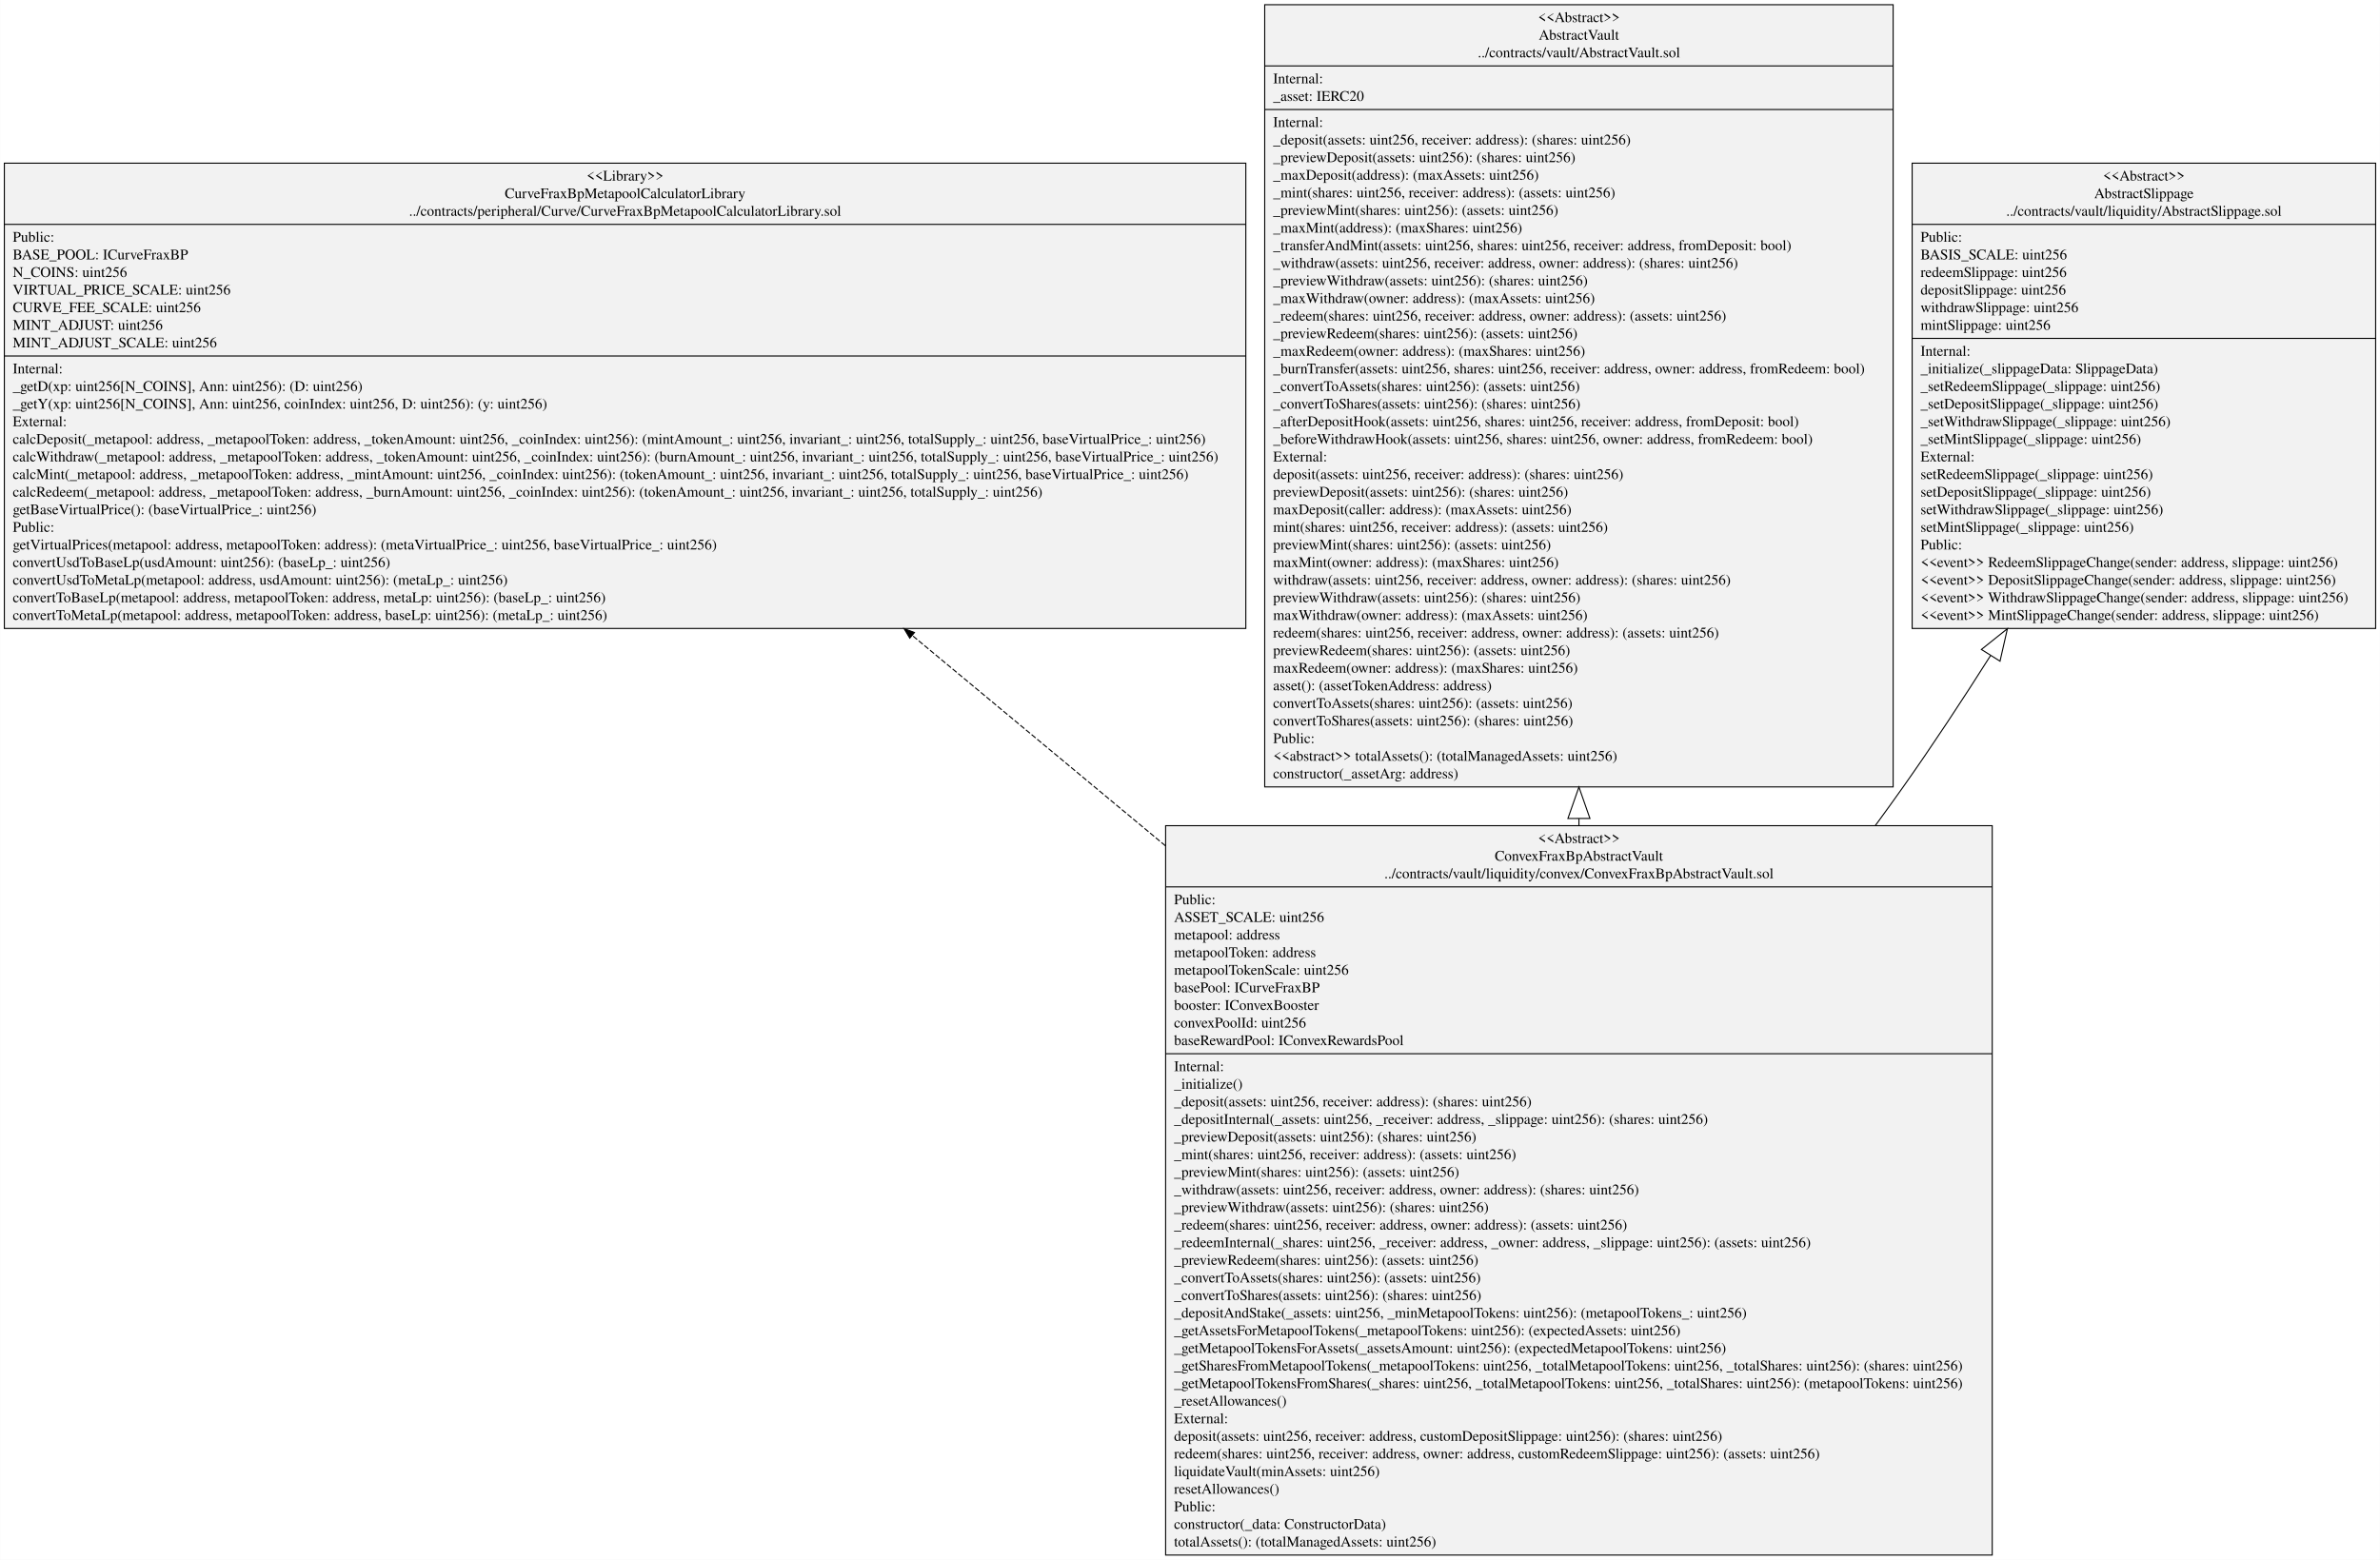
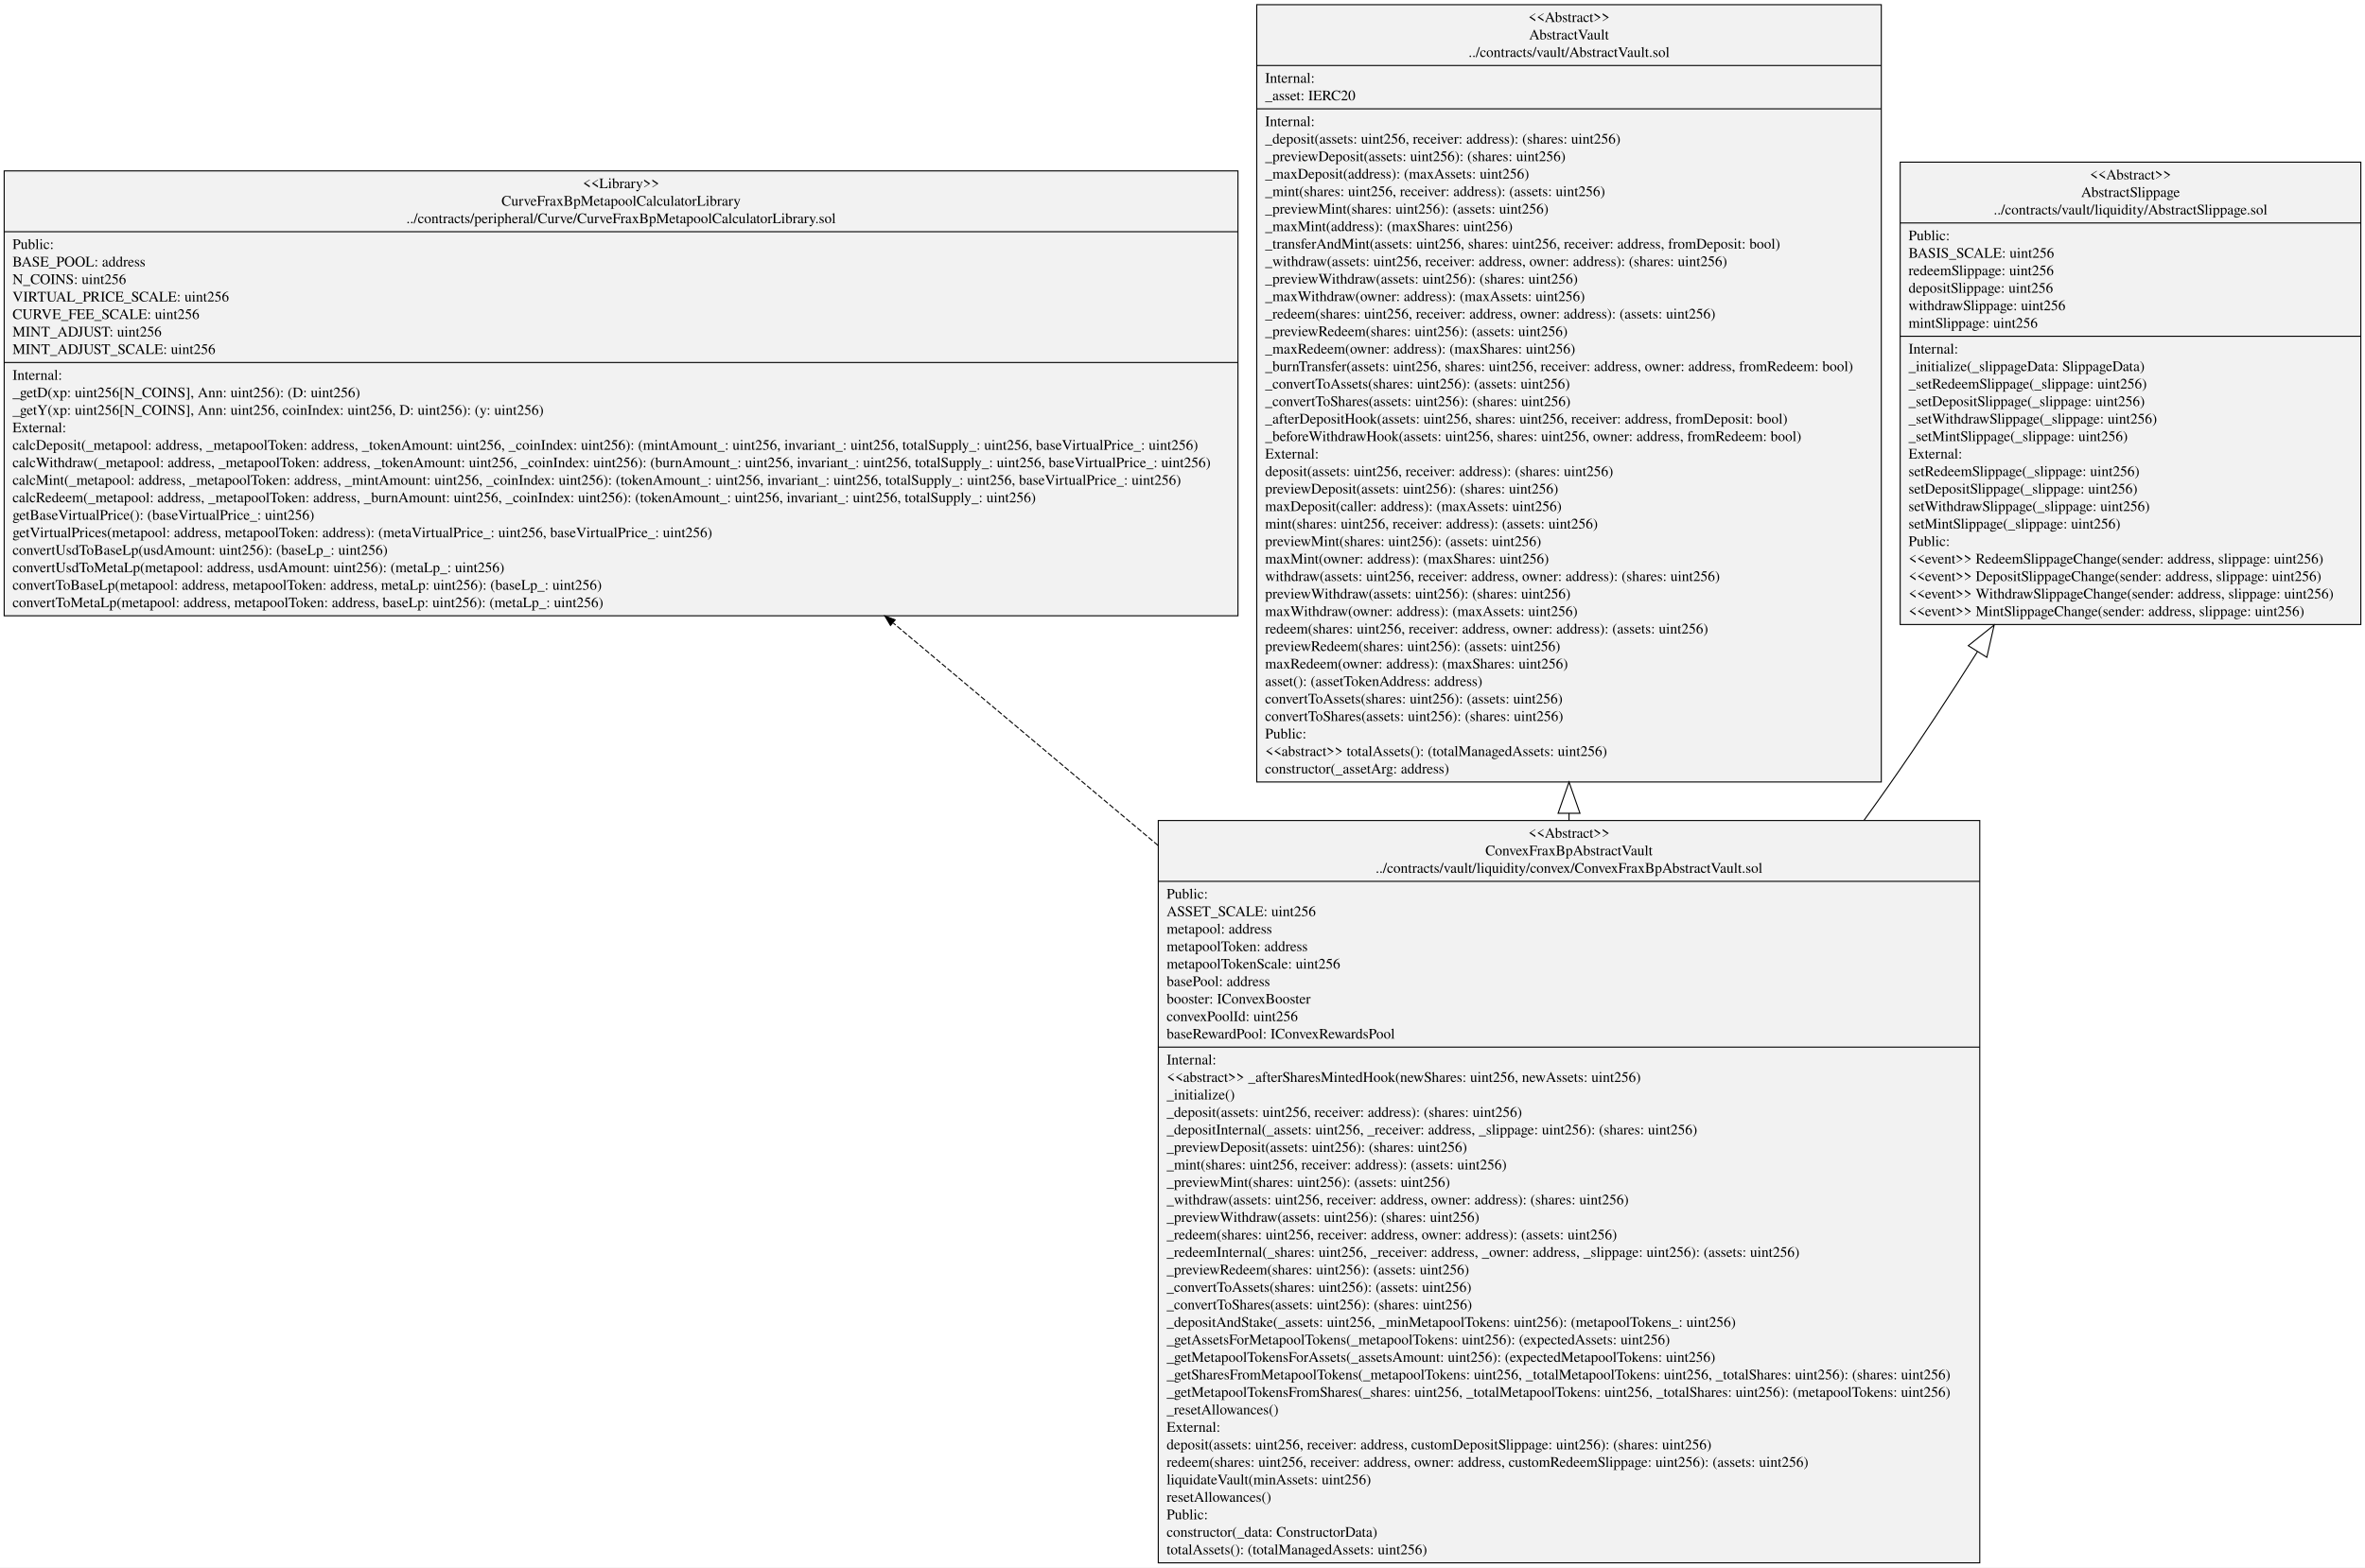
- <svg xmlns="http://www.w3.org/2000/svg" width="2270pt" height="1488pt" viewBox="0.00 0.00 2270.31 1488.40">
-   <g id="graph0" class="graph" transform="scale(1 1) rotate(0) translate(4 1484.4)">
-     <polygon fill="white" stroke="transparent" points="-4,4 -4,-1484.4 2266.31,-1484.4 2266.31,4 -4,4" />
+ <svg xmlns="http://www.w3.org/2000/svg" width="2270pt" height="1505pt" viewBox="0.00 0.00 2270.31 1505.20">
+   <g id="graph0" class="graph" transform="scale(1 1) rotate(0) translate(4 1501.2)">
+     <polygon fill="white" stroke="transparent" points="-4,4 -4,-1501.2 2266.31,-1501.2 2266.31,4 -4,4" />
    <g id="node1" class="node">
-       <polygon fill="#f2f2f2" stroke="black" points="0,-884.7 0,-1328.7 1184.41,-1328.7 1184.41,-884.7 0,-884.7" />
-       <text text-anchor="middle" x="592.21" y="-1312.1" font-family="Times,serif" font-size="14.00">&lt;&lt;Library&gt;&gt;</text>
-       <text text-anchor="middle" x="592.21" y="-1295.3" font-family="Times,serif" font-size="14.00">CurveFraxBpMetapoolCalculatorLibrary</text>
-       <text text-anchor="middle" x="592.21" y="-1278.5" font-family="Times,serif" font-size="14.00">../contracts/peripheral/Curve/CurveFraxBpMetapoolCalculatorLibrary.sol</text>
-       <polyline fill="none" stroke="black" points="0,-1270.3 1184.41,-1270.3 " />
-       <text text-anchor="start" x="8" y="-1253.7" font-family="Times,serif" font-size="14.00">Public:</text>
-       <text text-anchor="start" x="8" y="-1236.9" font-family="Times,serif" font-size="14.00">   BASE_POOL: ICurveFraxBP</text>
-       <text text-anchor="start" x="8" y="-1220.1" font-family="Times,serif" font-size="14.00">   N_COINS: uint256</text>
-       <text text-anchor="start" x="8" y="-1203.3" font-family="Times,serif" font-size="14.00">   VIRTUAL_PRICE_SCALE: uint256</text>
-       <text text-anchor="start" x="8" y="-1186.5" font-family="Times,serif" font-size="14.00">   CURVE_FEE_SCALE: uint256</text>
-       <text text-anchor="start" x="8" y="-1169.7" font-family="Times,serif" font-size="14.00">   MINT_ADJUST: uint256</text>
-       <text text-anchor="start" x="8" y="-1152.9" font-family="Times,serif" font-size="14.00">   MINT_ADJUST_SCALE: uint256</text>
-       <polyline fill="none" stroke="black" points="0,-1144.7 1184.41,-1144.7 " />
-       <text text-anchor="start" x="8" y="-1128.1" font-family="Times,serif" font-size="14.00">Internal:</text>
-       <text text-anchor="start" x="8" y="-1111.3" font-family="Times,serif" font-size="14.00">    _getD(xp: uint256[N_COINS], Ann: uint256): (D: uint256)</text>
-       <text text-anchor="start" x="8" y="-1094.5" font-family="Times,serif" font-size="14.00">    _getY(xp: uint256[N_COINS], Ann: uint256, coinIndex: uint256, D: uint256): (y: uint256)</text>
-       <text text-anchor="start" x="8" y="-1077.7" font-family="Times,serif" font-size="14.00">External:</text>
-       <text text-anchor="start" x="8" y="-1060.9" font-family="Times,serif" font-size="14.00">    calcDeposit(_metapool: address, _metapoolToken: address, _tokenAmount: uint256, _coinIndex: uint256): (mintAmount_: uint256, invariant_: uint256, totalSupply_: uint256, baseVirtualPrice_: uint256)</text>
-       <text text-anchor="start" x="8" y="-1044.1" font-family="Times,serif" font-size="14.00">    calcWithdraw(_metapool: address, _metapoolToken: address, _tokenAmount: uint256, _coinIndex: uint256): (burnAmount_: uint256, invariant_: uint256, totalSupply_: uint256, baseVirtualPrice_: uint256)</text>
-       <text text-anchor="start" x="8" y="-1027.3" font-family="Times,serif" font-size="14.00">    calcMint(_metapool: address, _metapoolToken: address, _mintAmount: uint256, _coinIndex: uint256): (tokenAmount_: uint256, invariant_: uint256, totalSupply_: uint256, baseVirtualPrice_: uint256)</text>
-       <text text-anchor="start" x="8" y="-1010.5" font-family="Times,serif" font-size="14.00">    calcRedeem(_metapool: address, _metapoolToken: address, _burnAmount: uint256, _coinIndex: uint256): (tokenAmount_: uint256, invariant_: uint256, totalSupply_: uint256)</text>
-       <text text-anchor="start" x="8" y="-993.7" font-family="Times,serif" font-size="14.00">    getBaseVirtualPrice(): (baseVirtualPrice_: uint256)</text>
-       <text text-anchor="start" x="8" y="-976.9" font-family="Times,serif" font-size="14.00">Public:</text>
-       <text text-anchor="start" x="8" y="-960.1" font-family="Times,serif" font-size="14.00">    getVirtualPrices(metapool: address, metapoolToken: address): (metaVirtualPrice_: uint256, baseVirtualPrice_: uint256)</text>
-       <text text-anchor="start" x="8" y="-943.3" font-family="Times,serif" font-size="14.00">    convertUsdToBaseLp(usdAmount: uint256): (baseLp_: uint256)</text>
-       <text text-anchor="start" x="8" y="-926.5" font-family="Times,serif" font-size="14.00">    convertUsdToMetaLp(metapool: address, usdAmount: uint256): (metaLp_: uint256)</text>
-       <text text-anchor="start" x="8" y="-909.7" font-family="Times,serif" font-size="14.00">    convertToBaseLp(metapool: address, metapoolToken: address, metaLp: uint256): (baseLp_: uint256)</text>
-       <text text-anchor="start" x="8" y="-892.9" font-family="Times,serif" font-size="14.00">    convertToMetaLp(metapool: address, metapoolToken: address, baseLp: uint256): (metaLp_: uint256)</text>
+       <polygon fill="#f2f2f2" stroke="black" points="0,-909.9 0,-1337.1 1184.41,-1337.1 1184.41,-909.9 0,-909.9" />
+       <text text-anchor="middle" x="592.21" y="-1320.5" font-family="Times,serif" font-size="14.00">&lt;&lt;Library&gt;&gt;</text>
+       <text text-anchor="middle" x="592.21" y="-1303.7" font-family="Times,serif" font-size="14.00">CurveFraxBpMetapoolCalculatorLibrary</text>
+       <text text-anchor="middle" x="592.21" y="-1286.9" font-family="Times,serif" font-size="14.00">../contracts/peripheral/Curve/CurveFraxBpMetapoolCalculatorLibrary.sol</text>
+       <polyline fill="none" stroke="black" points="0,-1278.7 1184.41,-1278.7 " />
+       <text text-anchor="start" x="8" y="-1262.1" font-family="Times,serif" font-size="14.00">Public:</text>
+       <text text-anchor="start" x="8" y="-1245.3" font-family="Times,serif" font-size="14.00">   BASE_POOL: address</text>
+       <text text-anchor="start" x="8" y="-1228.5" font-family="Times,serif" font-size="14.00">   N_COINS: uint256</text>
+       <text text-anchor="start" x="8" y="-1211.7" font-family="Times,serif" font-size="14.00">   VIRTUAL_PRICE_SCALE: uint256</text>
+       <text text-anchor="start" x="8" y="-1194.9" font-family="Times,serif" font-size="14.00">   CURVE_FEE_SCALE: uint256</text>
+       <text text-anchor="start" x="8" y="-1178.1" font-family="Times,serif" font-size="14.00">   MINT_ADJUST: uint256</text>
+       <text text-anchor="start" x="8" y="-1161.3" font-family="Times,serif" font-size="14.00">   MINT_ADJUST_SCALE: uint256</text>
+       <polyline fill="none" stroke="black" points="0,-1153.1 1184.41,-1153.1 " />
+       <text text-anchor="start" x="8" y="-1136.5" font-family="Times,serif" font-size="14.00">Internal:</text>
+       <text text-anchor="start" x="8" y="-1119.7" font-family="Times,serif" font-size="14.00">    _getD(xp: uint256[N_COINS], Ann: uint256): (D: uint256)</text>
+       <text text-anchor="start" x="8" y="-1102.9" font-family="Times,serif" font-size="14.00">    _getY(xp: uint256[N_COINS], Ann: uint256, coinIndex: uint256, D: uint256): (y: uint256)</text>
+       <text text-anchor="start" x="8" y="-1086.1" font-family="Times,serif" font-size="14.00">External:</text>
+       <text text-anchor="start" x="8" y="-1069.3" font-family="Times,serif" font-size="14.00">    calcDeposit(_metapool: address, _metapoolToken: address, _tokenAmount: uint256, _coinIndex: uint256): (mintAmount_: uint256, invariant_: uint256, totalSupply_: uint256, baseVirtualPrice_: uint256)</text>
+       <text text-anchor="start" x="8" y="-1052.5" font-family="Times,serif" font-size="14.00">    calcWithdraw(_metapool: address, _metapoolToken: address, _tokenAmount: uint256, _coinIndex: uint256): (burnAmount_: uint256, invariant_: uint256, totalSupply_: uint256, baseVirtualPrice_: uint256)</text>
+       <text text-anchor="start" x="8" y="-1035.7" font-family="Times,serif" font-size="14.00">    calcMint(_metapool: address, _metapoolToken: address, _mintAmount: uint256, _coinIndex: uint256): (tokenAmount_: uint256, invariant_: uint256, totalSupply_: uint256, baseVirtualPrice_: uint256)</text>
+       <text text-anchor="start" x="8" y="-1018.9" font-family="Times,serif" font-size="14.00">    calcRedeem(_metapool: address, _metapoolToken: address, _burnAmount: uint256, _coinIndex: uint256): (tokenAmount_: uint256, invariant_: uint256, totalSupply_: uint256)</text>
+       <text text-anchor="start" x="8" y="-1002.1" font-family="Times,serif" font-size="14.00">    getBaseVirtualPrice(): (baseVirtualPrice_: uint256)</text>
+       <text text-anchor="start" x="8" y="-985.3" font-family="Times,serif" font-size="14.00">    getVirtualPrices(metapool: address, metapoolToken: address): (metaVirtualPrice_: uint256, baseVirtualPrice_: uint256)</text>
+       <text text-anchor="start" x="8" y="-968.5" font-family="Times,serif" font-size="14.00">    convertUsdToBaseLp(usdAmount: uint256): (baseLp_: uint256)</text>
+       <text text-anchor="start" x="8" y="-951.7" font-family="Times,serif" font-size="14.00">    convertUsdToMetaLp(metapool: address, usdAmount: uint256): (metaLp_: uint256)</text>
+       <text text-anchor="start" x="8" y="-934.9" font-family="Times,serif" font-size="14.00">    convertToBaseLp(metapool: address, metapoolToken: address, metaLp: uint256): (baseLp_: uint256)</text>
+       <text text-anchor="start" x="8" y="-918.1" font-family="Times,serif" font-size="14.00">    convertToMetaLp(metapool: address, metapoolToken: address, baseLp: uint256): (metaLp_: uint256)</text>
    </g>
    <g id="node2" class="node">
-       <polygon fill="#f2f2f2" stroke="black" points="1202.43,-733.5 1202.43,-1479.9 1801.98,-1479.9 1801.98,-733.5 1202.43,-733.5" />
-       <text text-anchor="middle" x="1502.21" y="-1463.3" font-family="Times,serif" font-size="14.00">&lt;&lt;Abstract&gt;&gt;</text>
-       <text text-anchor="middle" x="1502.21" y="-1446.5" font-family="Times,serif" font-size="14.00">AbstractVault</text>
-       <text text-anchor="middle" x="1502.21" y="-1429.7" font-family="Times,serif" font-size="14.00">../contracts/vault/AbstractVault.sol</text>
-       <polyline fill="none" stroke="black" points="1202.43,-1421.5 1801.98,-1421.5 " />
-       <text text-anchor="start" x="1210.43" y="-1404.9" font-family="Times,serif" font-size="14.00">Internal:</text>
-       <text text-anchor="start" x="1210.43" y="-1388.1" font-family="Times,serif" font-size="14.00">   _asset: IERC20</text>
-       <polyline fill="none" stroke="black" points="1202.43,-1379.9 1801.98,-1379.9 " />
-       <text text-anchor="start" x="1210.43" y="-1363.3" font-family="Times,serif" font-size="14.00">Internal:</text>
-       <text text-anchor="start" x="1210.43" y="-1346.5" font-family="Times,serif" font-size="14.00">    _deposit(assets: uint256, receiver: address): (shares: uint256)</text>
-       <text text-anchor="start" x="1210.43" y="-1329.7" font-family="Times,serif" font-size="14.00">    _previewDeposit(assets: uint256): (shares: uint256)</text>
-       <text text-anchor="start" x="1210.43" y="-1312.9" font-family="Times,serif" font-size="14.00">    _maxDeposit(address): (maxAssets: uint256)</text>
-       <text text-anchor="start" x="1210.43" y="-1296.1" font-family="Times,serif" font-size="14.00">    _mint(shares: uint256, receiver: address): (assets: uint256)</text>
-       <text text-anchor="start" x="1210.43" y="-1279.3" font-family="Times,serif" font-size="14.00">    _previewMint(shares: uint256): (assets: uint256)</text>
-       <text text-anchor="start" x="1210.43" y="-1262.5" font-family="Times,serif" font-size="14.00">    _maxMint(address): (maxShares: uint256)</text>
-       <text text-anchor="start" x="1210.43" y="-1245.7" font-family="Times,serif" font-size="14.00">    _transferAndMint(assets: uint256, shares: uint256, receiver: address, fromDeposit: bool)</text>
-       <text text-anchor="start" x="1210.43" y="-1228.9" font-family="Times,serif" font-size="14.00">    _withdraw(assets: uint256, receiver: address, owner: address): (shares: uint256)</text>
-       <text text-anchor="start" x="1210.43" y="-1212.1" font-family="Times,serif" font-size="14.00">    _previewWithdraw(assets: uint256): (shares: uint256)</text>
-       <text text-anchor="start" x="1210.43" y="-1195.3" font-family="Times,serif" font-size="14.00">    _maxWithdraw(owner: address): (maxAssets: uint256)</text>
-       <text text-anchor="start" x="1210.43" y="-1178.5" font-family="Times,serif" font-size="14.00">    _redeem(shares: uint256, receiver: address, owner: address): (assets: uint256)</text>
-       <text text-anchor="start" x="1210.43" y="-1161.7" font-family="Times,serif" font-size="14.00">    _previewRedeem(shares: uint256): (assets: uint256)</text>
-       <text text-anchor="start" x="1210.43" y="-1144.9" font-family="Times,serif" font-size="14.00">    _maxRedeem(owner: address): (maxShares: uint256)</text>
-       <text text-anchor="start" x="1210.43" y="-1128.1" font-family="Times,serif" font-size="14.00">    _burnTransfer(assets: uint256, shares: uint256, receiver: address, owner: address, fromRedeem: bool)</text>
-       <text text-anchor="start" x="1210.43" y="-1111.3" font-family="Times,serif" font-size="14.00">    _convertToAssets(shares: uint256): (assets: uint256)</text>
-       <text text-anchor="start" x="1210.43" y="-1094.5" font-family="Times,serif" font-size="14.00">    _convertToShares(assets: uint256): (shares: uint256)</text>
-       <text text-anchor="start" x="1210.43" y="-1077.7" font-family="Times,serif" font-size="14.00">    _afterDepositHook(assets: uint256, shares: uint256, receiver: address, fromDeposit: bool)</text>
-       <text text-anchor="start" x="1210.43" y="-1060.9" font-family="Times,serif" font-size="14.00">    _beforeWithdrawHook(assets: uint256, shares: uint256, owner: address, fromRedeem: bool)</text>
-       <text text-anchor="start" x="1210.43" y="-1044.1" font-family="Times,serif" font-size="14.00">External:</text>
-       <text text-anchor="start" x="1210.43" y="-1027.3" font-family="Times,serif" font-size="14.00">    deposit(assets: uint256, receiver: address): (shares: uint256)</text>
-       <text text-anchor="start" x="1210.43" y="-1010.5" font-family="Times,serif" font-size="14.00">    previewDeposit(assets: uint256): (shares: uint256)</text>
-       <text text-anchor="start" x="1210.43" y="-993.7" font-family="Times,serif" font-size="14.00">    maxDeposit(caller: address): (maxAssets: uint256)</text>
-       <text text-anchor="start" x="1210.43" y="-976.9" font-family="Times,serif" font-size="14.00">    mint(shares: uint256, receiver: address): (assets: uint256)</text>
-       <text text-anchor="start" x="1210.43" y="-960.1" font-family="Times,serif" font-size="14.00">    previewMint(shares: uint256): (assets: uint256)</text>
-       <text text-anchor="start" x="1210.43" y="-943.3" font-family="Times,serif" font-size="14.00">    maxMint(owner: address): (maxShares: uint256)</text>
-       <text text-anchor="start" x="1210.43" y="-926.5" font-family="Times,serif" font-size="14.00">    withdraw(assets: uint256, receiver: address, owner: address): (shares: uint256)</text>
-       <text text-anchor="start" x="1210.43" y="-909.7" font-family="Times,serif" font-size="14.00">    previewWithdraw(assets: uint256): (shares: uint256)</text>
-       <text text-anchor="start" x="1210.43" y="-892.9" font-family="Times,serif" font-size="14.00">    maxWithdraw(owner: address): (maxAssets: uint256)</text>
-       <text text-anchor="start" x="1210.43" y="-876.1" font-family="Times,serif" font-size="14.00">    redeem(shares: uint256, receiver: address, owner: address): (assets: uint256)</text>
-       <text text-anchor="start" x="1210.43" y="-859.3" font-family="Times,serif" font-size="14.00">    previewRedeem(shares: uint256): (assets: uint256)</text>
-       <text text-anchor="start" x="1210.43" y="-842.5" font-family="Times,serif" font-size="14.00">    maxRedeem(owner: address): (maxShares: uint256)</text>
-       <text text-anchor="start" x="1210.43" y="-825.7" font-family="Times,serif" font-size="14.00">    asset(): (assetTokenAddress: address)</text>
-       <text text-anchor="start" x="1210.43" y="-808.9" font-family="Times,serif" font-size="14.00">    convertToAssets(shares: uint256): (assets: uint256)</text>
-       <text text-anchor="start" x="1210.43" y="-792.1" font-family="Times,serif" font-size="14.00">    convertToShares(assets: uint256): (shares: uint256)</text>
-       <text text-anchor="start" x="1210.43" y="-775.3" font-family="Times,serif" font-size="14.00">Public:</text>
-       <text text-anchor="start" x="1210.43" y="-758.5" font-family="Times,serif" font-size="14.00">    &lt;&lt;abstract&gt;&gt; totalAssets(): (totalManagedAssets: uint256)</text>
-       <text text-anchor="start" x="1210.43" y="-741.7" font-family="Times,serif" font-size="14.00">    constructor(_assetArg: address)</text>
+       <polygon fill="#f2f2f2" stroke="black" points="1202.43,-750.3 1202.43,-1496.7 1801.98,-1496.7 1801.98,-750.3 1202.43,-750.3" />
+       <text text-anchor="middle" x="1502.21" y="-1480.1" font-family="Times,serif" font-size="14.00">&lt;&lt;Abstract&gt;&gt;</text>
+       <text text-anchor="middle" x="1502.21" y="-1463.3" font-family="Times,serif" font-size="14.00">AbstractVault</text>
+       <text text-anchor="middle" x="1502.21" y="-1446.5" font-family="Times,serif" font-size="14.00">../contracts/vault/AbstractVault.sol</text>
+       <polyline fill="none" stroke="black" points="1202.43,-1438.3 1801.98,-1438.3 " />
+       <text text-anchor="start" x="1210.43" y="-1421.7" font-family="Times,serif" font-size="14.00">Internal:</text>
+       <text text-anchor="start" x="1210.43" y="-1404.9" font-family="Times,serif" font-size="14.00">   _asset: IERC20</text>
+       <polyline fill="none" stroke="black" points="1202.43,-1396.7 1801.98,-1396.7 " />
+       <text text-anchor="start" x="1210.43" y="-1380.1" font-family="Times,serif" font-size="14.00">Internal:</text>
+       <text text-anchor="start" x="1210.43" y="-1363.3" font-family="Times,serif" font-size="14.00">    _deposit(assets: uint256, receiver: address): (shares: uint256)</text>
+       <text text-anchor="start" x="1210.43" y="-1346.5" font-family="Times,serif" font-size="14.00">    _previewDeposit(assets: uint256): (shares: uint256)</text>
+       <text text-anchor="start" x="1210.43" y="-1329.7" font-family="Times,serif" font-size="14.00">    _maxDeposit(address): (maxAssets: uint256)</text>
+       <text text-anchor="start" x="1210.43" y="-1312.9" font-family="Times,serif" font-size="14.00">    _mint(shares: uint256, receiver: address): (assets: uint256)</text>
+       <text text-anchor="start" x="1210.43" y="-1296.1" font-family="Times,serif" font-size="14.00">    _previewMint(shares: uint256): (assets: uint256)</text>
+       <text text-anchor="start" x="1210.43" y="-1279.3" font-family="Times,serif" font-size="14.00">    _maxMint(address): (maxShares: uint256)</text>
+       <text text-anchor="start" x="1210.43" y="-1262.5" font-family="Times,serif" font-size="14.00">    _transferAndMint(assets: uint256, shares: uint256, receiver: address, fromDeposit: bool)</text>
+       <text text-anchor="start" x="1210.43" y="-1245.7" font-family="Times,serif" font-size="14.00">    _withdraw(assets: uint256, receiver: address, owner: address): (shares: uint256)</text>
+       <text text-anchor="start" x="1210.43" y="-1228.9" font-family="Times,serif" font-size="14.00">    _previewWithdraw(assets: uint256): (shares: uint256)</text>
+       <text text-anchor="start" x="1210.43" y="-1212.1" font-family="Times,serif" font-size="14.00">    _maxWithdraw(owner: address): (maxAssets: uint256)</text>
+       <text text-anchor="start" x="1210.43" y="-1195.3" font-family="Times,serif" font-size="14.00">    _redeem(shares: uint256, receiver: address, owner: address): (assets: uint256)</text>
+       <text text-anchor="start" x="1210.43" y="-1178.5" font-family="Times,serif" font-size="14.00">    _previewRedeem(shares: uint256): (assets: uint256)</text>
+       <text text-anchor="start" x="1210.43" y="-1161.7" font-family="Times,serif" font-size="14.00">    _maxRedeem(owner: address): (maxShares: uint256)</text>
+       <text text-anchor="start" x="1210.43" y="-1144.9" font-family="Times,serif" font-size="14.00">    _burnTransfer(assets: uint256, shares: uint256, receiver: address, owner: address, fromRedeem: bool)</text>
+       <text text-anchor="start" x="1210.43" y="-1128.1" font-family="Times,serif" font-size="14.00">    _convertToAssets(shares: uint256): (assets: uint256)</text>
+       <text text-anchor="start" x="1210.43" y="-1111.3" font-family="Times,serif" font-size="14.00">    _convertToShares(assets: uint256): (shares: uint256)</text>
+       <text text-anchor="start" x="1210.43" y="-1094.5" font-family="Times,serif" font-size="14.00">    _afterDepositHook(assets: uint256, shares: uint256, receiver: address, fromDeposit: bool)</text>
+       <text text-anchor="start" x="1210.43" y="-1077.7" font-family="Times,serif" font-size="14.00">    _beforeWithdrawHook(assets: uint256, shares: uint256, owner: address, fromRedeem: bool)</text>
+       <text text-anchor="start" x="1210.43" y="-1060.9" font-family="Times,serif" font-size="14.00">External:</text>
+       <text text-anchor="start" x="1210.43" y="-1044.1" font-family="Times,serif" font-size="14.00">    deposit(assets: uint256, receiver: address): (shares: uint256)</text>
+       <text text-anchor="start" x="1210.43" y="-1027.3" font-family="Times,serif" font-size="14.00">    previewDeposit(assets: uint256): (shares: uint256)</text>
+       <text text-anchor="start" x="1210.43" y="-1010.5" font-family="Times,serif" font-size="14.00">    maxDeposit(caller: address): (maxAssets: uint256)</text>
+       <text text-anchor="start" x="1210.43" y="-993.7" font-family="Times,serif" font-size="14.00">    mint(shares: uint256, receiver: address): (assets: uint256)</text>
+       <text text-anchor="start" x="1210.43" y="-976.9" font-family="Times,serif" font-size="14.00">    previewMint(shares: uint256): (assets: uint256)</text>
+       <text text-anchor="start" x="1210.43" y="-960.1" font-family="Times,serif" font-size="14.00">    maxMint(owner: address): (maxShares: uint256)</text>
+       <text text-anchor="start" x="1210.43" y="-943.3" font-family="Times,serif" font-size="14.00">    withdraw(assets: uint256, receiver: address, owner: address): (shares: uint256)</text>
+       <text text-anchor="start" x="1210.43" y="-926.5" font-family="Times,serif" font-size="14.00">    previewWithdraw(assets: uint256): (shares: uint256)</text>
+       <text text-anchor="start" x="1210.43" y="-909.7" font-family="Times,serif" font-size="14.00">    maxWithdraw(owner: address): (maxAssets: uint256)</text>
+       <text text-anchor="start" x="1210.43" y="-892.9" font-family="Times,serif" font-size="14.00">    redeem(shares: uint256, receiver: address, owner: address): (assets: uint256)</text>
+       <text text-anchor="start" x="1210.43" y="-876.1" font-family="Times,serif" font-size="14.00">    previewRedeem(shares: uint256): (assets: uint256)</text>
+       <text text-anchor="start" x="1210.43" y="-859.3" font-family="Times,serif" font-size="14.00">    maxRedeem(owner: address): (maxShares: uint256)</text>
+       <text text-anchor="start" x="1210.43" y="-842.5" font-family="Times,serif" font-size="14.00">    asset(): (assetTokenAddress: address)</text>
+       <text text-anchor="start" x="1210.43" y="-825.7" font-family="Times,serif" font-size="14.00">    convertToAssets(shares: uint256): (assets: uint256)</text>
+       <text text-anchor="start" x="1210.43" y="-808.9" font-family="Times,serif" font-size="14.00">    convertToShares(assets: uint256): (shares: uint256)</text>
+       <text text-anchor="start" x="1210.43" y="-792.1" font-family="Times,serif" font-size="14.00">Public:</text>
+       <text text-anchor="start" x="1210.43" y="-775.3" font-family="Times,serif" font-size="14.00">    &lt;&lt;abstract&gt;&gt; totalAssets(): (totalManagedAssets: uint256)</text>
+       <text text-anchor="start" x="1210.43" y="-758.5" font-family="Times,serif" font-size="14.00">    constructor(_assetArg: address)</text>
    </g>
    <g id="node3" class="node">
-       <polygon fill="#f2f2f2" stroke="black" points="1820.11,-884.7 1820.11,-1328.7 2262.31,-1328.7 2262.31,-884.7 1820.11,-884.7" />
-       <text text-anchor="middle" x="2041.21" y="-1312.1" font-family="Times,serif" font-size="14.00">&lt;&lt;Abstract&gt;&gt;</text>
-       <text text-anchor="middle" x="2041.21" y="-1295.3" font-family="Times,serif" font-size="14.00">AbstractSlippage</text>
-       <text text-anchor="middle" x="2041.21" y="-1278.5" font-family="Times,serif" font-size="14.00">../contracts/vault/liquidity/AbstractSlippage.sol</text>
-       <polyline fill="none" stroke="black" points="1820.11,-1270.3 2262.31,-1270.3 " />
-       <text text-anchor="start" x="1828.11" y="-1253.7" font-family="Times,serif" font-size="14.00">Public:</text>
-       <text text-anchor="start" x="1828.11" y="-1236.9" font-family="Times,serif" font-size="14.00">   BASIS_SCALE: uint256</text>
-       <text text-anchor="start" x="1828.11" y="-1220.1" font-family="Times,serif" font-size="14.00">   redeemSlippage: uint256</text>
-       <text text-anchor="start" x="1828.11" y="-1203.3" font-family="Times,serif" font-size="14.00">   depositSlippage: uint256</text>
-       <text text-anchor="start" x="1828.11" y="-1186.5" font-family="Times,serif" font-size="14.00">   withdrawSlippage: uint256</text>
-       <text text-anchor="start" x="1828.11" y="-1169.7" font-family="Times,serif" font-size="14.00">   mintSlippage: uint256</text>
-       <polyline fill="none" stroke="black" points="1820.11,-1161.5 2262.31,-1161.5 " />
-       <text text-anchor="start" x="1828.11" y="-1144.9" font-family="Times,serif" font-size="14.00">Internal:</text>
-       <text text-anchor="start" x="1828.11" y="-1128.1" font-family="Times,serif" font-size="14.00">    _initialize(_slippageData: SlippageData)</text>
-       <text text-anchor="start" x="1828.11" y="-1111.3" font-family="Times,serif" font-size="14.00">    _setRedeemSlippage(_slippage: uint256)</text>
-       <text text-anchor="start" x="1828.11" y="-1094.5" font-family="Times,serif" font-size="14.00">    _setDepositSlippage(_slippage: uint256)</text>
-       <text text-anchor="start" x="1828.11" y="-1077.7" font-family="Times,serif" font-size="14.00">    _setWithdrawSlippage(_slippage: uint256)</text>
-       <text text-anchor="start" x="1828.11" y="-1060.9" font-family="Times,serif" font-size="14.00">    _setMintSlippage(_slippage: uint256)</text>
-       <text text-anchor="start" x="1828.11" y="-1044.1" font-family="Times,serif" font-size="14.00">External:</text>
-       <text text-anchor="start" x="1828.11" y="-1027.3" font-family="Times,serif" font-size="14.00">    setRedeemSlippage(_slippage: uint256)</text>
-       <text text-anchor="start" x="1828.11" y="-1010.5" font-family="Times,serif" font-size="14.00">    setDepositSlippage(_slippage: uint256)</text>
-       <text text-anchor="start" x="1828.11" y="-993.7" font-family="Times,serif" font-size="14.00">    setWithdrawSlippage(_slippage: uint256)</text>
-       <text text-anchor="start" x="1828.11" y="-976.9" font-family="Times,serif" font-size="14.00">    setMintSlippage(_slippage: uint256)</text>
-       <text text-anchor="start" x="1828.11" y="-960.1" font-family="Times,serif" font-size="14.00">Public:</text>
-       <text text-anchor="start" x="1828.11" y="-943.3" font-family="Times,serif" font-size="14.00">    &lt;&lt;event&gt;&gt; RedeemSlippageChange(sender: address, slippage: uint256)</text>
-       <text text-anchor="start" x="1828.11" y="-926.5" font-family="Times,serif" font-size="14.00">    &lt;&lt;event&gt;&gt; DepositSlippageChange(sender: address, slippage: uint256)</text>
-       <text text-anchor="start" x="1828.11" y="-909.7" font-family="Times,serif" font-size="14.00">    &lt;&lt;event&gt;&gt; WithdrawSlippageChange(sender: address, slippage: uint256)</text>
-       <text text-anchor="start" x="1828.11" y="-892.9" font-family="Times,serif" font-size="14.00">    &lt;&lt;event&gt;&gt; MintSlippageChange(sender: address, slippage: uint256)</text>
+       <polygon fill="#f2f2f2" stroke="black" points="1820.11,-901.5 1820.11,-1345.5 2262.31,-1345.5 2262.31,-901.5 1820.11,-901.5" />
+       <text text-anchor="middle" x="2041.21" y="-1328.9" font-family="Times,serif" font-size="14.00">&lt;&lt;Abstract&gt;&gt;</text>
+       <text text-anchor="middle" x="2041.21" y="-1312.1" font-family="Times,serif" font-size="14.00">AbstractSlippage</text>
+       <text text-anchor="middle" x="2041.21" y="-1295.3" font-family="Times,serif" font-size="14.00">../contracts/vault/liquidity/AbstractSlippage.sol</text>
+       <polyline fill="none" stroke="black" points="1820.11,-1287.1 2262.31,-1287.1 " />
+       <text text-anchor="start" x="1828.11" y="-1270.5" font-family="Times,serif" font-size="14.00">Public:</text>
+       <text text-anchor="start" x="1828.11" y="-1253.7" font-family="Times,serif" font-size="14.00">   BASIS_SCALE: uint256</text>
+       <text text-anchor="start" x="1828.11" y="-1236.9" font-family="Times,serif" font-size="14.00">   redeemSlippage: uint256</text>
+       <text text-anchor="start" x="1828.11" y="-1220.1" font-family="Times,serif" font-size="14.00">   depositSlippage: uint256</text>
+       <text text-anchor="start" x="1828.11" y="-1203.3" font-family="Times,serif" font-size="14.00">   withdrawSlippage: uint256</text>
+       <text text-anchor="start" x="1828.11" y="-1186.5" font-family="Times,serif" font-size="14.00">   mintSlippage: uint256</text>
+       <polyline fill="none" stroke="black" points="1820.11,-1178.3 2262.31,-1178.3 " />
+       <text text-anchor="start" x="1828.11" y="-1161.7" font-family="Times,serif" font-size="14.00">Internal:</text>
+       <text text-anchor="start" x="1828.11" y="-1144.9" font-family="Times,serif" font-size="14.00">    _initialize(_slippageData: SlippageData)</text>
+       <text text-anchor="start" x="1828.11" y="-1128.1" font-family="Times,serif" font-size="14.00">    _setRedeemSlippage(_slippage: uint256)</text>
+       <text text-anchor="start" x="1828.11" y="-1111.3" font-family="Times,serif" font-size="14.00">    _setDepositSlippage(_slippage: uint256)</text>
+       <text text-anchor="start" x="1828.11" y="-1094.5" font-family="Times,serif" font-size="14.00">    _setWithdrawSlippage(_slippage: uint256)</text>
+       <text text-anchor="start" x="1828.11" y="-1077.7" font-family="Times,serif" font-size="14.00">    _setMintSlippage(_slippage: uint256)</text>
+       <text text-anchor="start" x="1828.11" y="-1060.9" font-family="Times,serif" font-size="14.00">External:</text>
+       <text text-anchor="start" x="1828.11" y="-1044.1" font-family="Times,serif" font-size="14.00">    setRedeemSlippage(_slippage: uint256)</text>
+       <text text-anchor="start" x="1828.11" y="-1027.3" font-family="Times,serif" font-size="14.00">    setDepositSlippage(_slippage: uint256)</text>
+       <text text-anchor="start" x="1828.11" y="-1010.5" font-family="Times,serif" font-size="14.00">    setWithdrawSlippage(_slippage: uint256)</text>
+       <text text-anchor="start" x="1828.11" y="-993.7" font-family="Times,serif" font-size="14.00">    setMintSlippage(_slippage: uint256)</text>
+       <text text-anchor="start" x="1828.11" y="-976.9" font-family="Times,serif" font-size="14.00">Public:</text>
+       <text text-anchor="start" x="1828.11" y="-960.1" font-family="Times,serif" font-size="14.00">    &lt;&lt;event&gt;&gt; RedeemSlippageChange(sender: address, slippage: uint256)</text>
+       <text text-anchor="start" x="1828.11" y="-943.3" font-family="Times,serif" font-size="14.00">    &lt;&lt;event&gt;&gt; DepositSlippageChange(sender: address, slippage: uint256)</text>
+       <text text-anchor="start" x="1828.11" y="-926.5" font-family="Times,serif" font-size="14.00">    &lt;&lt;event&gt;&gt; WithdrawSlippageChange(sender: address, slippage: uint256)</text>
+       <text text-anchor="start" x="1828.11" y="-909.7" font-family="Times,serif" font-size="14.00">    &lt;&lt;event&gt;&gt; MintSlippageChange(sender: address, slippage: uint256)</text>
    </g>
    <g id="node4" class="node">
-       <polygon fill="#f2f2f2" stroke="black" points="1107.9,-0.5 1107.9,-696.5 1896.51,-696.5 1896.51,-0.5 1107.9,-0.5" />
-       <text text-anchor="middle" x="1502.21" y="-679.9" font-family="Times,serif" font-size="14.00">&lt;&lt;Abstract&gt;&gt;</text>
-       <text text-anchor="middle" x="1502.21" y="-663.1" font-family="Times,serif" font-size="14.00">ConvexFraxBpAbstractVault</text>
-       <text text-anchor="middle" x="1502.21" y="-646.3" font-family="Times,serif" font-size="14.00">../contracts/vault/liquidity/convex/ConvexFraxBpAbstractVault.sol</text>
-       <polyline fill="none" stroke="black" points="1107.9,-638.1 1896.51,-638.1 " />
-       <text text-anchor="start" x="1115.9" y="-621.5" font-family="Times,serif" font-size="14.00">Public:</text>
-       <text text-anchor="start" x="1115.9" y="-604.7" font-family="Times,serif" font-size="14.00">   ASSET_SCALE: uint256</text>
-       <text text-anchor="start" x="1115.9" y="-587.9" font-family="Times,serif" font-size="14.00">   metapool: address</text>
-       <text text-anchor="start" x="1115.9" y="-571.1" font-family="Times,serif" font-size="14.00">   metapoolToken: address</text>
-       <text text-anchor="start" x="1115.9" y="-554.3" font-family="Times,serif" font-size="14.00">   metapoolTokenScale: uint256</text>
-       <text text-anchor="start" x="1115.9" y="-537.5" font-family="Times,serif" font-size="14.00">   basePool: ICurveFraxBP</text>
-       <text text-anchor="start" x="1115.9" y="-520.7" font-family="Times,serif" font-size="14.00">   booster: IConvexBooster</text>
-       <text text-anchor="start" x="1115.9" y="-503.9" font-family="Times,serif" font-size="14.00">   convexPoolId: uint256</text>
-       <text text-anchor="start" x="1115.9" y="-487.1" font-family="Times,serif" font-size="14.00">   baseRewardPool: IConvexRewardsPool</text>
-       <polyline fill="none" stroke="black" points="1107.9,-478.9 1896.51,-478.9 " />
-       <text text-anchor="start" x="1115.9" y="-462.3" font-family="Times,serif" font-size="14.00">Internal:</text>
+       <polygon fill="#f2f2f2" stroke="black" points="1107.9,-0.5 1107.9,-713.3 1896.51,-713.3 1896.51,-0.5 1107.9,-0.5" />
+       <text text-anchor="middle" x="1502.21" y="-696.7" font-family="Times,serif" font-size="14.00">&lt;&lt;Abstract&gt;&gt;</text>
+       <text text-anchor="middle" x="1502.21" y="-679.9" font-family="Times,serif" font-size="14.00">ConvexFraxBpAbstractVault</text>
+       <text text-anchor="middle" x="1502.21" y="-663.1" font-family="Times,serif" font-size="14.00">../contracts/vault/liquidity/convex/ConvexFraxBpAbstractVault.sol</text>
+       <polyline fill="none" stroke="black" points="1107.9,-654.9 1896.51,-654.9 " />
+       <text text-anchor="start" x="1115.9" y="-638.3" font-family="Times,serif" font-size="14.00">Public:</text>
+       <text text-anchor="start" x="1115.9" y="-621.5" font-family="Times,serif" font-size="14.00">   ASSET_SCALE: uint256</text>
+       <text text-anchor="start" x="1115.9" y="-604.7" font-family="Times,serif" font-size="14.00">   metapool: address</text>
+       <text text-anchor="start" x="1115.9" y="-587.9" font-family="Times,serif" font-size="14.00">   metapoolToken: address</text>
+       <text text-anchor="start" x="1115.9" y="-571.1" font-family="Times,serif" font-size="14.00">   metapoolTokenScale: uint256</text>
+       <text text-anchor="start" x="1115.9" y="-554.3" font-family="Times,serif" font-size="14.00">   basePool: address</text>
+       <text text-anchor="start" x="1115.9" y="-537.5" font-family="Times,serif" font-size="14.00">   booster: IConvexBooster</text>
+       <text text-anchor="start" x="1115.9" y="-520.7" font-family="Times,serif" font-size="14.00">   convexPoolId: uint256</text>
+       <text text-anchor="start" x="1115.9" y="-503.9" font-family="Times,serif" font-size="14.00">   baseRewardPool: IConvexRewardsPool</text>
+       <polyline fill="none" stroke="black" points="1107.9,-495.7 1896.51,-495.7 " />
+       <text text-anchor="start" x="1115.9" y="-479.1" font-family="Times,serif" font-size="14.00">Internal:</text>
+       <text text-anchor="start" x="1115.9" y="-462.3" font-family="Times,serif" font-size="14.00">    &lt;&lt;abstract&gt;&gt; _afterSharesMintedHook(newShares: uint256, newAssets: uint256)</text>
      <text text-anchor="start" x="1115.9" y="-445.5" font-family="Times,serif" font-size="14.00">    _initialize()</text>
      <text text-anchor="start" x="1115.9" y="-428.7" font-family="Times,serif" font-size="14.00">    _deposit(assets: uint256, receiver: address): (shares: uint256)</text>
      <text text-anchor="start" x="1115.9" y="-411.9" font-family="Times,serif" font-size="14.00">    _depositInternal(_assets: uint256, _receiver: address, _slippage: uint256): (shares: uint256)</text>
      <text text-anchor="start" x="1115.9" y="-395.1" font-family="Times,serif" font-size="14.00">    _previewDeposit(assets: uint256): (shares: uint256)</text>
      <text text-anchor="start" x="1115.9" y="-378.3" font-family="Times,serif" font-size="14.00">    _mint(shares: uint256, receiver: address): (assets: uint256)</text>
      <text text-anchor="start" x="1115.9" y="-361.5" font-family="Times,serif" font-size="14.00">    _previewMint(shares: uint256): (assets: uint256)</text>
      <text text-anchor="start" x="1115.9" y="-344.7" font-family="Times,serif" font-size="14.00">    _withdraw(assets: uint256, receiver: address, owner: address): (shares: uint256)</text>
      <text text-anchor="start" x="1115.9" y="-327.9" font-family="Times,serif" font-size="14.00">    _previewWithdraw(assets: uint256): (shares: uint256)</text>
      <text text-anchor="start" x="1115.9" y="-311.1" font-family="Times,serif" font-size="14.00">    _redeem(shares: uint256, receiver: address, owner: address): (assets: uint256)</text>
      <text text-anchor="start" x="1115.9" y="-294.3" font-family="Times,serif" font-size="14.00">    _redeemInternal(_shares: uint256, _receiver: address, _owner: address, _slippage: uint256): (assets: uint256)</text>
      <text text-anchor="start" x="1115.9" y="-277.5" font-family="Times,serif" font-size="14.00">    _previewRedeem(shares: uint256): (assets: uint256)</text>
      <text text-anchor="start" x="1115.9" y="-260.7" font-family="Times,serif" font-size="14.00">    _convertToAssets(shares: uint256): (assets: uint256)</text>
      <text text-anchor="start" x="1115.9" y="-243.9" font-family="Times,serif" font-size="14.00">    _convertToShares(assets: uint256): (shares: uint256)</text>
      <text text-anchor="start" x="1115.9" y="-227.1" font-family="Times,serif" font-size="14.00">    _depositAndStake(_assets: uint256, _minMetapoolTokens: uint256): (metapoolTokens_: uint256)</text>
      <text text-anchor="start" x="1115.9" y="-210.3" font-family="Times,serif" font-size="14.00">    _getAssetsForMetapoolTokens(_metapoolTokens: uint256): (expectedAssets: uint256)</text>
      <text text-anchor="start" x="1115.9" y="-193.5" font-family="Times,serif" font-size="14.00">    _getMetapoolTokensForAssets(_assetsAmount: uint256): (expectedMetapoolTokens: uint256)</text>
      <text text-anchor="start" x="1115.9" y="-176.7" font-family="Times,serif" font-size="14.00">    _getSharesFromMetapoolTokens(_metapoolTokens: uint256, _totalMetapoolTokens: uint256, _totalShares: uint256): (shares: uint256)</text>
      <text text-anchor="start" x="1115.9" y="-159.9" font-family="Times,serif" font-size="14.00">    _getMetapoolTokensFromShares(_shares: uint256, _totalMetapoolTokens: uint256, _totalShares: uint256): (metapoolTokens: uint256)</text>
      <text text-anchor="start" x="1115.9" y="-143.1" font-family="Times,serif" font-size="14.00">    _resetAllowances()</text>
      <text text-anchor="start" x="1115.9" y="-126.3" font-family="Times,serif" font-size="14.00">External:</text>
      <text text-anchor="start" x="1115.9" y="-109.5" font-family="Times,serif" font-size="14.00">    deposit(assets: uint256, receiver: address, customDepositSlippage: uint256): (shares: uint256)</text>
      <text text-anchor="start" x="1115.9" y="-92.7" font-family="Times,serif" font-size="14.00">    redeem(shares: uint256, receiver: address, owner: address, customRedeemSlippage: uint256): (assets: uint256)</text>
      <text text-anchor="start" x="1115.9" y="-75.9" font-family="Times,serif" font-size="14.00">    liquidateVault(minAssets: uint256)</text>
      <text text-anchor="start" x="1115.9" y="-59.1" font-family="Times,serif" font-size="14.00">    resetAllowances()</text>
      <text text-anchor="start" x="1115.9" y="-42.3" font-family="Times,serif" font-size="14.00">Public:</text>
      <text text-anchor="start" x="1115.9" y="-25.5" font-family="Times,serif" font-size="14.00">    constructor(_data: ConstructorData)</text>
      <text text-anchor="start" x="1115.9" y="-8.7" font-family="Times,serif" font-size="14.00">    totalAssets(): (totalManagedAssets: uint256)</text>
    </g>
    <g id="edge3" class="edge">
-       <path fill="none" stroke="black" stroke-dasharray="5,2" d="M1107.7,-677.33C1026.25,-745.01 942.18,-814.88 866.16,-878.05" />
-       <polygon fill="black" stroke="black" points="863.81,-875.45 858.36,-884.53 868.28,-880.83 863.81,-875.45" />
+       <path fill="none" stroke="black" stroke-dasharray="5,2" d="M1107.7,-689.37C1021.73,-761.61 932.83,-836.3 853.57,-902.9" />
+       <polygon fill="black" stroke="black" points="850.84,-900.62 845.43,-909.73 855.34,-905.98 850.84,-900.62" />
    </g>
    <g id="edge2" class="edge">
-       <path fill="none" stroke="black" d="M1502.21,-696.61C1502.21,-698.81 1502.21,-701.01 1502.21,-703.21" />
-       <polygon fill="none" stroke="black" points="1491.71,-703.38 1502.21,-733.39 1512.71,-703.39 1491.71,-703.38" />
+       <path fill="none" stroke="black" d="M1502.21,-713.34C1502.21,-715.64 1502.21,-717.95 1502.21,-720.25" />
+       <polygon fill="none" stroke="black" points="1491.71,-720.25 1502.21,-750.25 1512.71,-720.25 1491.71,-720.25" />
    </g>
    <g id="edge1" class="edge">
-       <path fill="none" stroke="black" d="M1784.96,-696.59C1793.92,-708.8 1802.69,-720.96 1811.21,-733 1839.43,-772.9 1867.97,-816.26 1894.9,-858.82" />
-       <polygon fill="none" stroke="black" points="1886.16,-864.64 1911,-884.47 1903.95,-853.48 1886.16,-864.64" />
+       <path fill="none" stroke="black" d="M1785.42,-713.55C1794.21,-725.71 1802.83,-737.82 1811.21,-749.8 1839.12,-789.72 1867.47,-833 1894.29,-875.46" />
+       <polygon fill="none" stroke="black" points="1885.49,-881.2 1910.33,-901.04 1903.29,-870.04 1885.49,-881.2" />
    </g>
  </g>
</svg>
